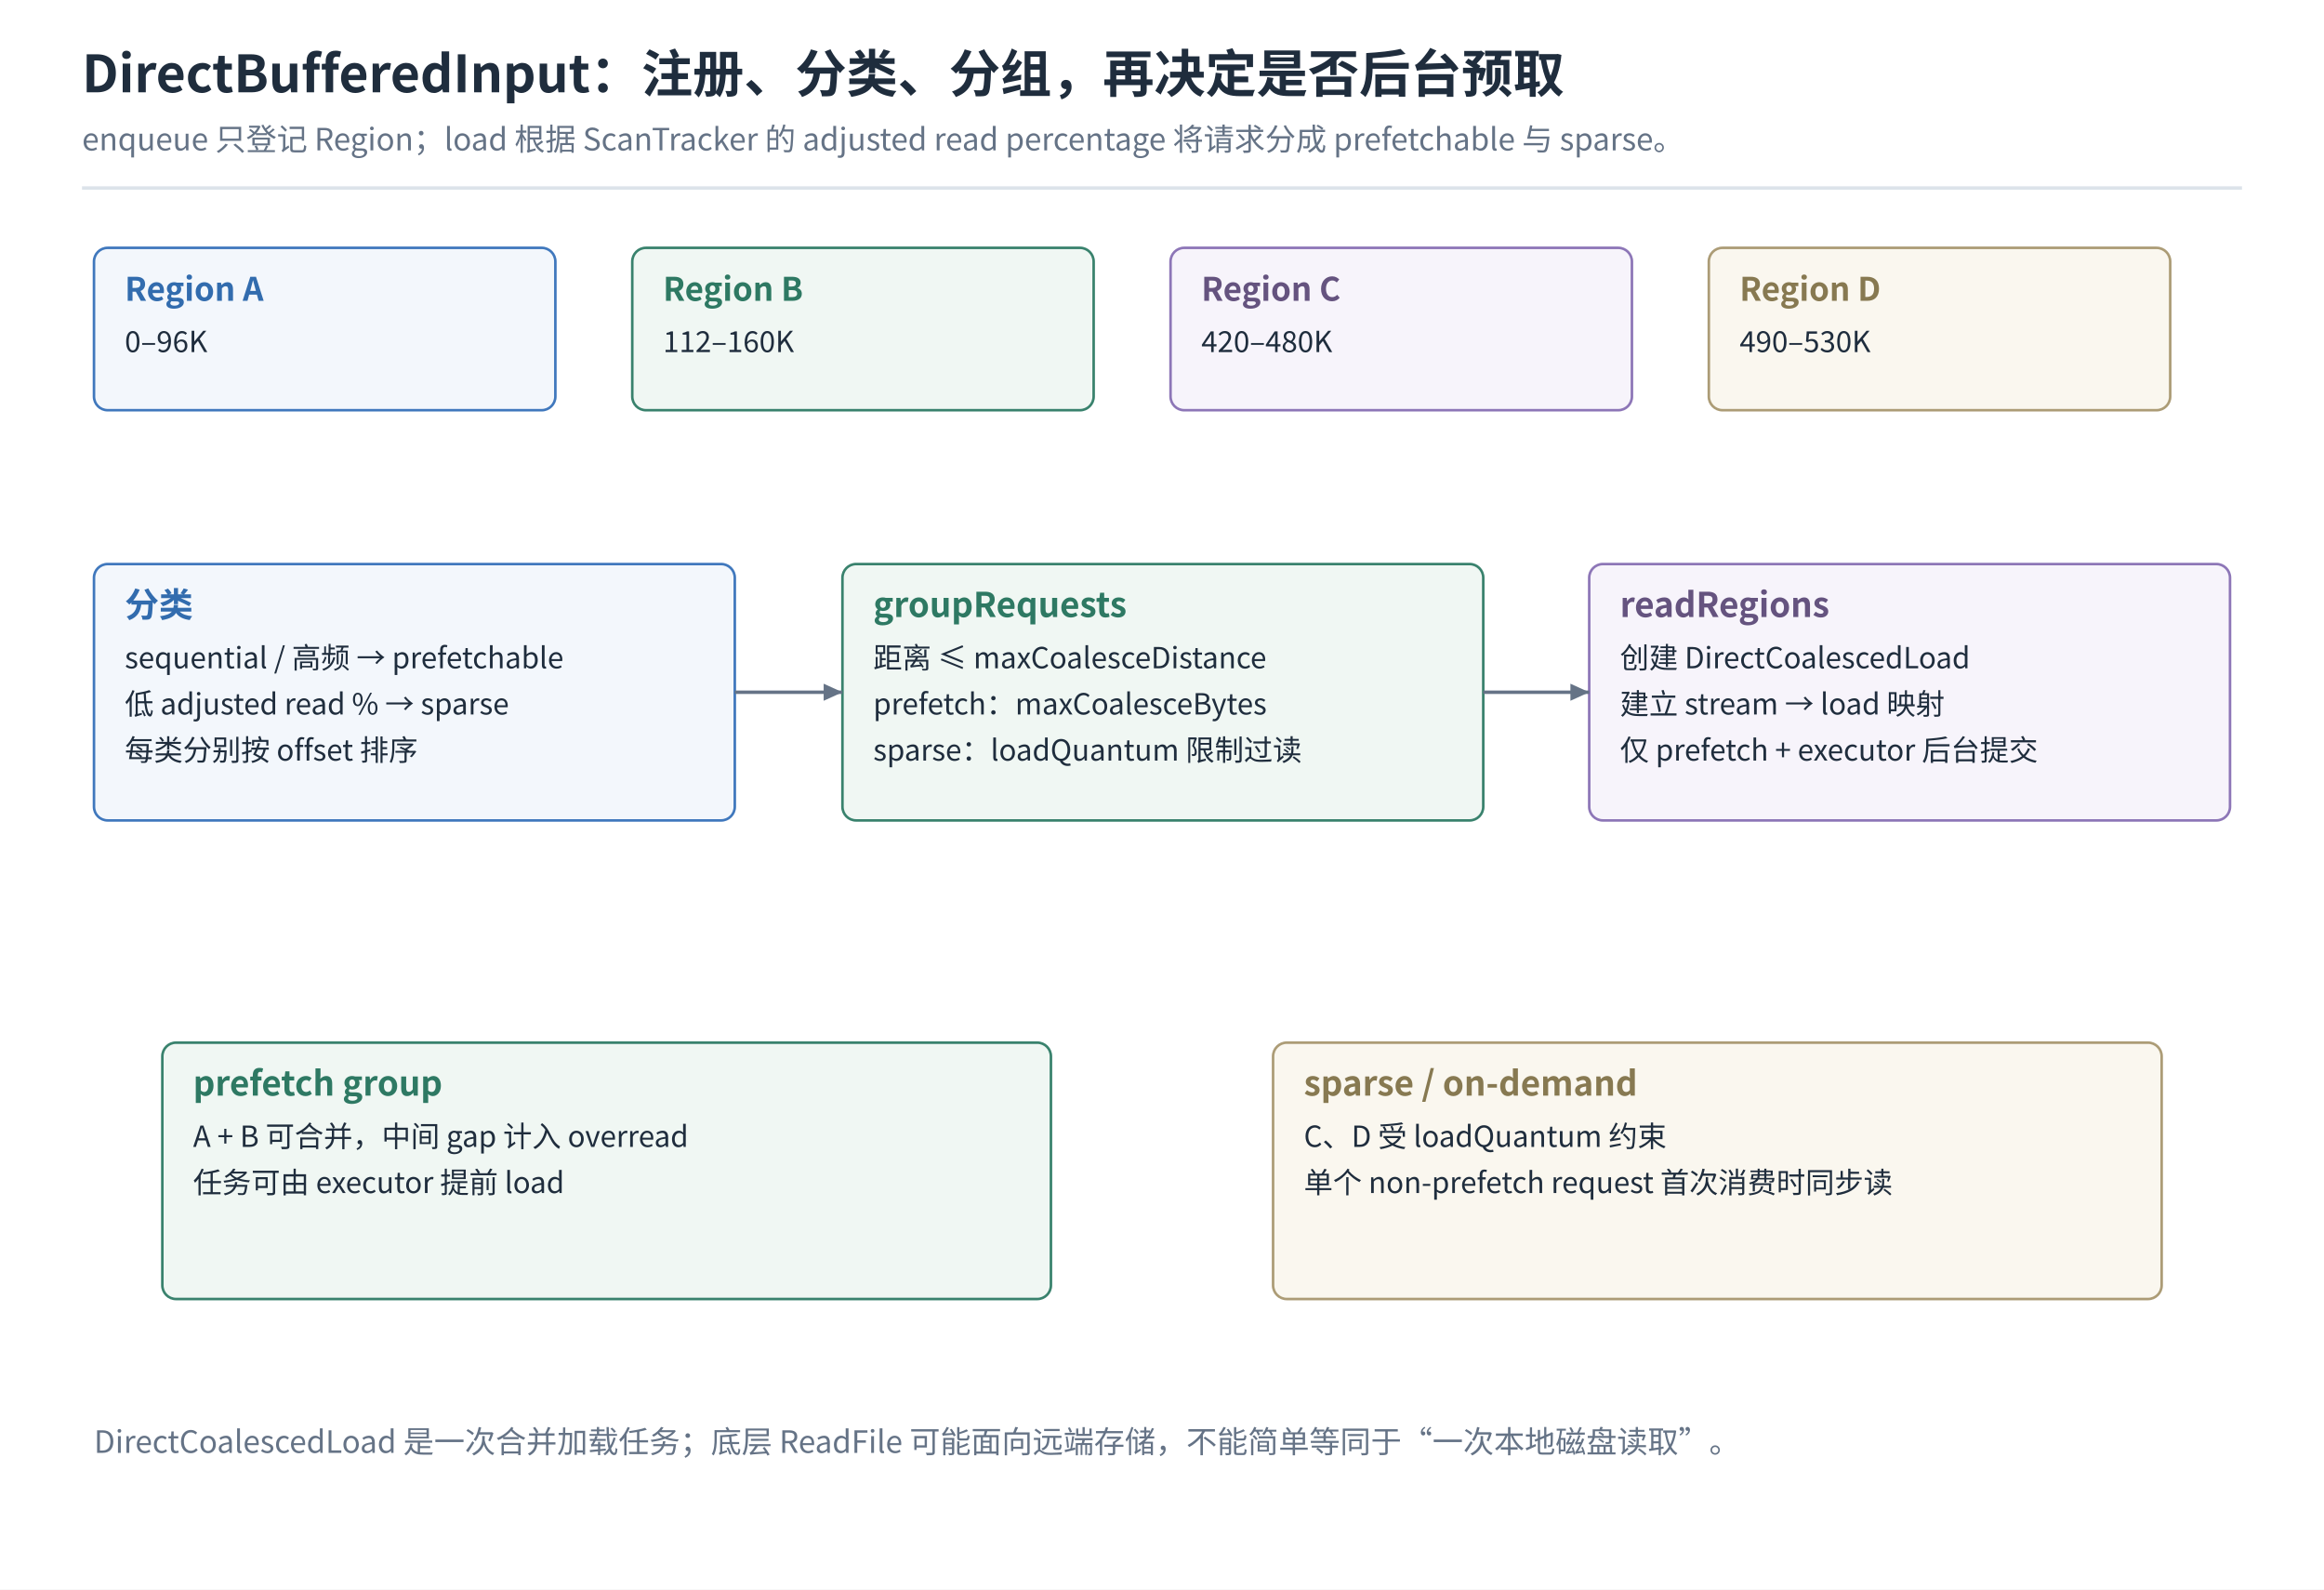
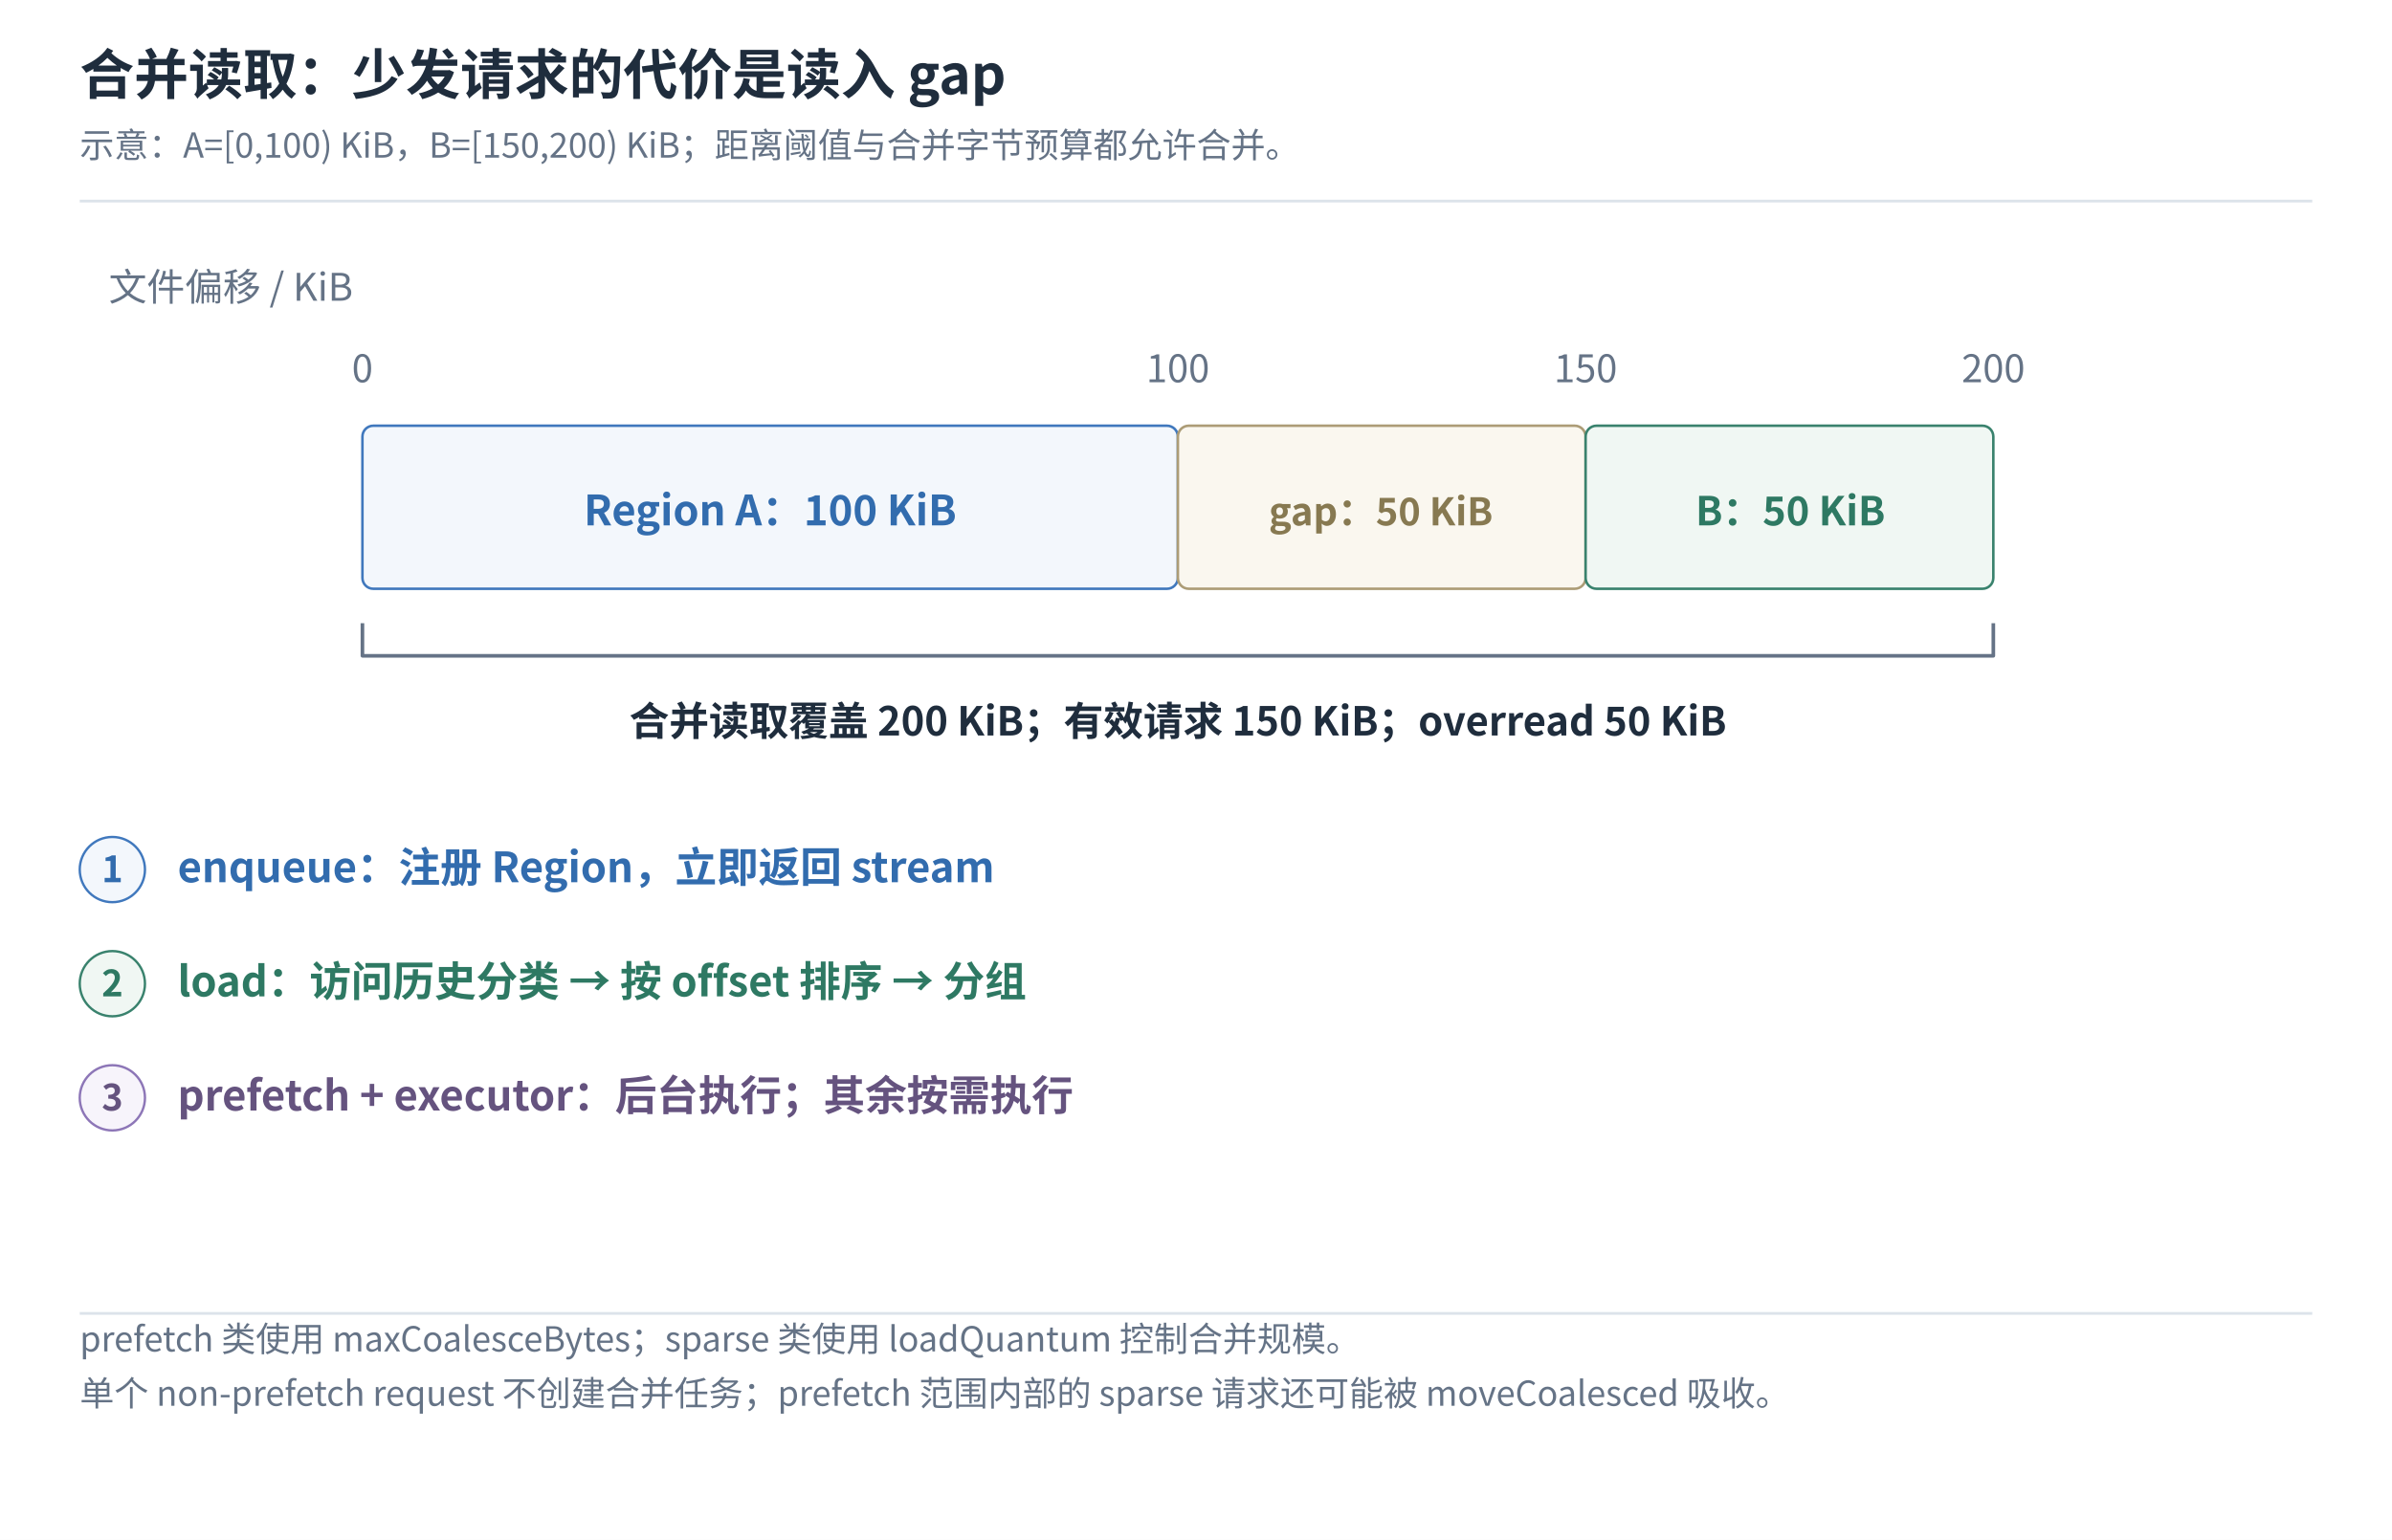
- <svg xmlns="http://www.w3.org/2000/svg" width="1360" height="930" viewBox="0 0 1360 930">
+ <svg xmlns="http://www.w3.org/2000/svg" width="1320" height="850" viewBox="0 0 1320 850">
  <defs>
-     <marker id="arrow" markerUnits="userSpaceOnUse" markerWidth="14" markerHeight="14" refX="11" refY="5" orient="auto">
-       <path d="M0,0 L11,5 L0,10 Z" fill="#657386" />
+     <marker id="arr-muted" markerUnits="userSpaceOnUse" markerWidth="11" markerHeight="11" refX="10" refY="5" orient="auto">
+       <path d="M0 0L10 5L0 10Z" fill="#657386" />
    </marker>
-     <marker id="arrow-blue" markerUnits="userSpaceOnUse" markerWidth="14" markerHeight="14" refX="11" refY="5" orient="auto">
-       <path d="M0,0 L11,5 L0,10 Z" fill="#4078bd" />
+     <marker id="arr-blue" markerUnits="userSpaceOnUse" markerWidth="11" markerHeight="11" refX="10" refY="5" orient="auto">
+       <path d="M0 0L10 5L0 10Z" fill="#4078bd" />
    </marker>
-     <style>text{font-family:'Noto Sans SC','Noto Sans CJK SC',Inter,Arial,sans-serif} .mono{font-family:SFMono-Regular,Consolas,'Liberation Mono',monospace}</style>
+     <marker id="arr-green" markerUnits="userSpaceOnUse" markerWidth="11" markerHeight="11" refX="10" refY="5" orient="auto">
+       <path d="M0 0L10 5L0 10Z" fill="#39826d" />
+     </marker>
+     <marker id="arr-purple" markerUnits="userSpaceOnUse" markerWidth="11" markerHeight="11" refX="10" refY="5" orient="auto">
+       <path d="M0 0L10 5L0 10Z" fill="#8d76b7" />
+     </marker>
+     <marker id="arr-warm" markerUnits="userSpaceOnUse" markerWidth="11" markerHeight="11" refX="10" refY="5" orient="auto">
+       <path d="M0 0L10 5L0 10Z" fill="#ac9c76" />
+     </marker>
+     <marker id="arr-red" markerUnits="userSpaceOnUse" markerWidth="11" markerHeight="11" refX="10" refY="5" orient="auto">
+       <path d="M0 0L10 5L0 10Z" fill="#a95f64" />
+     </marker>
  </defs>
-   <rect width="1360" height="930" fill="#fff" />
-   <text x="48" y="54" font-size="30" font-weight="700" fill="#1f2d3d">DirectBufferedInput：注册、分类、分组，再决定是否后台预取</text>
-   <text x="48" y="88" font-size="18" fill="#657386">enqueue 只登记 Region；load 根据 ScanTracker 的 adjusted read percentage 将请求分成 prefetchable 与 sparse。</text>
-   <line x1="48" y1="110" x2="1312" y2="110" stroke="#dce3ea" stroke-width="2" />
-   <rect x="55" y="145" width="270" height="95" rx="8" fill="#f3f7fc" stroke="#4078bd" stroke-width="1.5" />
-   <text x="73" y="176" font-size="19" font-weight="700" fill="#326cae" text-anchor="start" class="">Region A</text>
-   <text x="73" y="206" font-size="17" font-weight="400" fill="#1f2d3d" text-anchor="start" class="">0–96K</text>
-   <rect x="370" y="145" width="270" height="95" rx="8" fill="#f0f7f3" stroke="#39826d" stroke-width="1.5" />
-   <text x="388" y="176" font-size="19" font-weight="700" fill="#2e7963" text-anchor="start" class="">Region B</text>
-   <text x="388" y="206" font-size="17" font-weight="400" fill="#1f2d3d" text-anchor="start" class="">112–160K</text>
-   <rect x="685" y="145" width="270" height="95" rx="8" fill="#f7f4fb" stroke="#8d76b7" stroke-width="1.5" />
-   <text x="703" y="176" font-size="19" font-weight="700" fill="#65537f" text-anchor="start" class="">Region C</text>
-   <text x="703" y="206" font-size="17" font-weight="400" fill="#1f2d3d" text-anchor="start" class="">420–480K</text>
-   <rect x="1000" y="145" width="270" height="95" rx="8" fill="#faf7ef" stroke="#ac9c76" stroke-width="1.5" />
-   <text x="1018" y="176" font-size="19" font-weight="700" fill="#877951" text-anchor="start" class="">Region D</text>
-   <text x="1018" y="206" font-size="17" font-weight="400" fill="#1f2d3d" text-anchor="start" class="">490–530K</text>
-   <rect x="55" y="330" width="375" height="150" rx="8" fill="#f3f7fc" stroke="#4078bd" stroke-width="1.5" />
-   <text x="73" y="361" font-size="20" font-weight="700" fill="#326cae" text-anchor="start" class="">分类</text>
-   <text x="73" y="391" font-size="17" font-weight="400" fill="#1f2d3d" text-anchor="start" class="">sequential / 高频 → prefetchable</text>
-   <text x="73" y="418" font-size="17" font-weight="400" fill="#1f2d3d" text-anchor="start" class="">低 adjusted read % → sparse</text>
-   <text x="73" y="445" font-size="17" font-weight="400" fill="#1f2d3d" text-anchor="start" class="">每类分别按 offset 排序</text>
-   <rect x="493" y="330" width="375" height="150" rx="8" fill="#f0f7f3" stroke="#39826d" stroke-width="1.5" />
-   <text x="511" y="361" font-size="20" font-weight="700" fill="#2e7963" text-anchor="start" class="">groupRequests</text>
-   <text x="511" y="391" font-size="17" font-weight="400" fill="#1f2d3d" text-anchor="start" class="">距离 ≤ maxCoalesceDistance</text>
-   <text x="511" y="418" font-size="17" font-weight="400" fill="#1f2d3d" text-anchor="start" class="">prefetch：maxCoalesceBytes</text>
-   <text x="511" y="445" font-size="17" font-weight="400" fill="#1f2d3d" text-anchor="start" class="">sparse：loadQuantum 限制过读</text>
-   <rect x="930" y="330" width="375" height="150" rx="8" fill="#f7f4fb" stroke="#8d76b7" stroke-width="1.5" />
-   <text x="948" y="361" font-size="20" font-weight="700" fill="#65537f" text-anchor="start" class="">readRegions</text>
-   <text x="948" y="391" font-size="17" font-weight="400" fill="#1f2d3d" text-anchor="start" class="">创建 DirectCoalescedLoad</text>
-   <text x="948" y="418" font-size="17" font-weight="400" fill="#1f2d3d" text-anchor="start" class="">建立 stream → load 映射</text>
-   <text x="948" y="445" font-size="17" font-weight="400" fill="#1f2d3d" text-anchor="start" class="">仅 prefetch + executor 后台提交</text>
-   <line x1="430" y1="405" x2="493" y2="405" stroke="#657386" stroke-width="2" marker-end="url(#arrow)" />
-   <line x1="868" y1="405" x2="930" y2="405" stroke="#657386" stroke-width="2" marker-end="url(#arrow)" />
-   <rect x="95" y="610" width="520" height="150" rx="8" fill="#f0f7f3" stroke="#39826d" stroke-width="1.5" />
-   <text x="113" y="641" font-size="20" font-weight="700" fill="#2e7963" text-anchor="start" class="">prefetch group</text>
-   <text x="113" y="671" font-size="17" font-weight="400" fill="#1f2d3d" text-anchor="start" class="">A + B 可合并，中间 gap 计入 overread</text>
-   <text x="113" y="698" font-size="17" font-weight="400" fill="#1f2d3d" text-anchor="start" class="">任务可由 executor 提前 load</text>
-   <rect x="745" y="610" width="520" height="150" rx="8" fill="#faf7ef" stroke="#ac9c76" stroke-width="1.5" />
-   <text x="763" y="641" font-size="20" font-weight="700" fill="#877951" text-anchor="start" class="">sparse / on-demand</text>
-   <text x="763" y="671" font-size="17" font-weight="400" fill="#1f2d3d" text-anchor="start" class="">C、D 受 loadQuantum 约束</text>
-   <text x="763" y="698" font-size="17" font-weight="400" fill="#1f2d3d" text-anchor="start" class="">单个 non-prefetch request 首次消费时同步读</text>
-   <text x="55" y="850" font-size="18" font-weight="400" fill="#657386" text-anchor="start" class="">DirectCoalescedLoad 是一次合并加载任务；底层 ReadFile 可能面向远端存储，不能简单等同于“一次本地磁盘读取”。</text>
+   <rect x="0" y="0" width="1320" height="850" rx="0" fill="#fff" stroke="none" stroke-width="0" />
+   <text x="44" y="52" font-family="Noto Sans CJK SC, Noto Sans SC, Arial, sans-serif" font-size="30" font-weight="700" text-anchor="start" fill="#1f2d3d">合并读取：少发请求的代价是读入 gap</text>
+   <text x="44" y="87" font-family="Noto Sans CJK SC, Noto Sans SC, Arial, sans-serif" font-size="19" font-weight="400" text-anchor="start" fill="#657386">示意：A=[0,100) KiB，B=[150,200) KiB；距离阈值与合并字节预算都允许合并。</text>
+   <path d="M44 111L1276 111" fill="none" stroke="#dce3ea" stroke-width="1.5" stroke-linejoin="round" />
+   <text x="60" y="166" font-family="Noto Sans CJK SC, Noto Sans SC, Arial, sans-serif" font-size="21" font-weight="400" text-anchor="start" fill="#657386">文件偏移 / KiB</text>
+   <text x="200" y="211" font-family="Noto Sans CJK SC, Noto Sans SC, Arial, sans-serif" font-size="21" font-weight="400" text-anchor="middle" fill="#657386">0</text>
+   <text x="650" y="211" font-family="Noto Sans CJK SC, Noto Sans SC, Arial, sans-serif" font-size="21" font-weight="400" text-anchor="middle" fill="#657386">100</text>
+   <text x="875" y="211" font-family="Noto Sans CJK SC, Noto Sans SC, Arial, sans-serif" font-size="21" font-weight="400" text-anchor="middle" fill="#657386">150</text>
+   <text x="1100" y="211" font-family="Noto Sans CJK SC, Noto Sans SC, Arial, sans-serif" font-size="21" font-weight="400" text-anchor="middle" fill="#657386">200</text>
+   <rect x="200" y="235" width="450" height="90" rx="6" fill="#f3f7fc" stroke="#4078bd" stroke-width="1.4" />
+   <text x="425" y="290" font-family="Noto Sans CJK SC, Noto Sans SC, Arial, sans-serif" font-size="23" font-weight="700" text-anchor="middle" fill="#326cae">Region A：100 KiB</text>
+   <rect x="650" y="235" width="225" height="90" rx="6" fill="#faf7ef" stroke="#ac9c76" stroke-width="1.4" />
+   <text x="762" y="290" font-family="Noto Sans CJK SC, Noto Sans SC, Arial, sans-serif" font-size="21" font-weight="700" text-anchor="middle" fill="#877951">gap：50 KiB</text>
+   <rect x="875" y="235" width="225" height="90" rx="6" fill="#f0f7f3" stroke="#39826d" stroke-width="1.4" />
+   <text x="988" y="290" font-family="Noto Sans CJK SC, Noto Sans SC, Arial, sans-serif" font-size="22" font-weight="700" text-anchor="middle" fill="#2e7963">B：50 KiB</text>
+   <path d="M200 344V362H1100V344" fill="none" stroke="#657386" stroke-width="2" stroke-linejoin="round" />
+   <text x="650" y="406" font-family="Noto Sans CJK SC, Noto Sans SC, Arial, sans-serif" font-size="22" font-weight="700" text-anchor="middle" fill="#1f2d3d">合并读取覆盖 200 KiB；有效请求 150 KiB；overread 50 KiB</text>
+   <circle cx="62" cy="480" r="18" fill="#f3f7fc" stroke="#4078bd" stroke-width="1.3" />
+   <text x="62" y="487" font-family="Noto Sans CJK SC, Noto Sans SC, Arial, sans-serif" font-size="20" font-weight="700" text-anchor="middle" fill="#326cae">1</text>
+   <text x="98" y="487" font-family="Noto Sans CJK SC, Noto Sans SC, Arial, sans-serif" font-size="23" font-weight="700" text-anchor="start" fill="#326cae">enqueue：注册 Region，立即返回 stream</text>
+   <circle cx="62" cy="543" r="18" fill="#f0f7f3" stroke="#39826d" stroke-width="1.3" />
+   <text x="62" y="550" font-family="Noto Sans CJK SC, Noto Sans SC, Arial, sans-serif" font-size="20" font-weight="700" text-anchor="middle" fill="#2e7963">2</text>
+   <text x="98" y="550" font-family="Noto Sans CJK SC, Noto Sans SC, Arial, sans-serif" font-size="23" font-weight="700" text-anchor="start" fill="#2e7963">load：访问历史分类 → 按 offset 排序 → 分组</text>
+   <circle cx="62" cy="606" r="18" fill="#f7f4fb" stroke="#8d76b7" stroke-width="1.3" />
+   <text x="62" y="613" font-family="Noto Sans CJK SC, Noto Sans SC, Arial, sans-serif" font-size="20" font-weight="700" text-anchor="middle" fill="#65537f">3</text>
+   <text x="98" y="613" font-family="Noto Sans CJK SC, Noto Sans SC, Arial, sans-serif" font-size="23" font-weight="700" text-anchor="start" fill="#65537f">prefetch + executor：后台执行；其余按需执行</text>
+   <path d="M44 725L1276 725" fill="none" stroke="#dce3ea" stroke-width="1.5" stroke-linejoin="round" />
+   <text x="44" y="746" font-family="Noto Sans CJK SC, Noto Sans SC, Arial, sans-serif" font-size="19" font-weight="400" text-anchor="start" fill="#657386">prefetch 类使用 maxCoalesceBytes；sparse 类使用 loadQuantum 控制合并规模。</text>
+   <text x="44" y="776" font-family="Noto Sans CJK SC, Noto Sans SC, Arial, sans-serif" font-size="19" font-weight="400" text-anchor="start" fill="#657386">单个 non-prefetch request 不创建合并任务；prefetch 范围内部的 sparse 请求还可能被 moveCoalesced 吸收。</text>
</svg>
